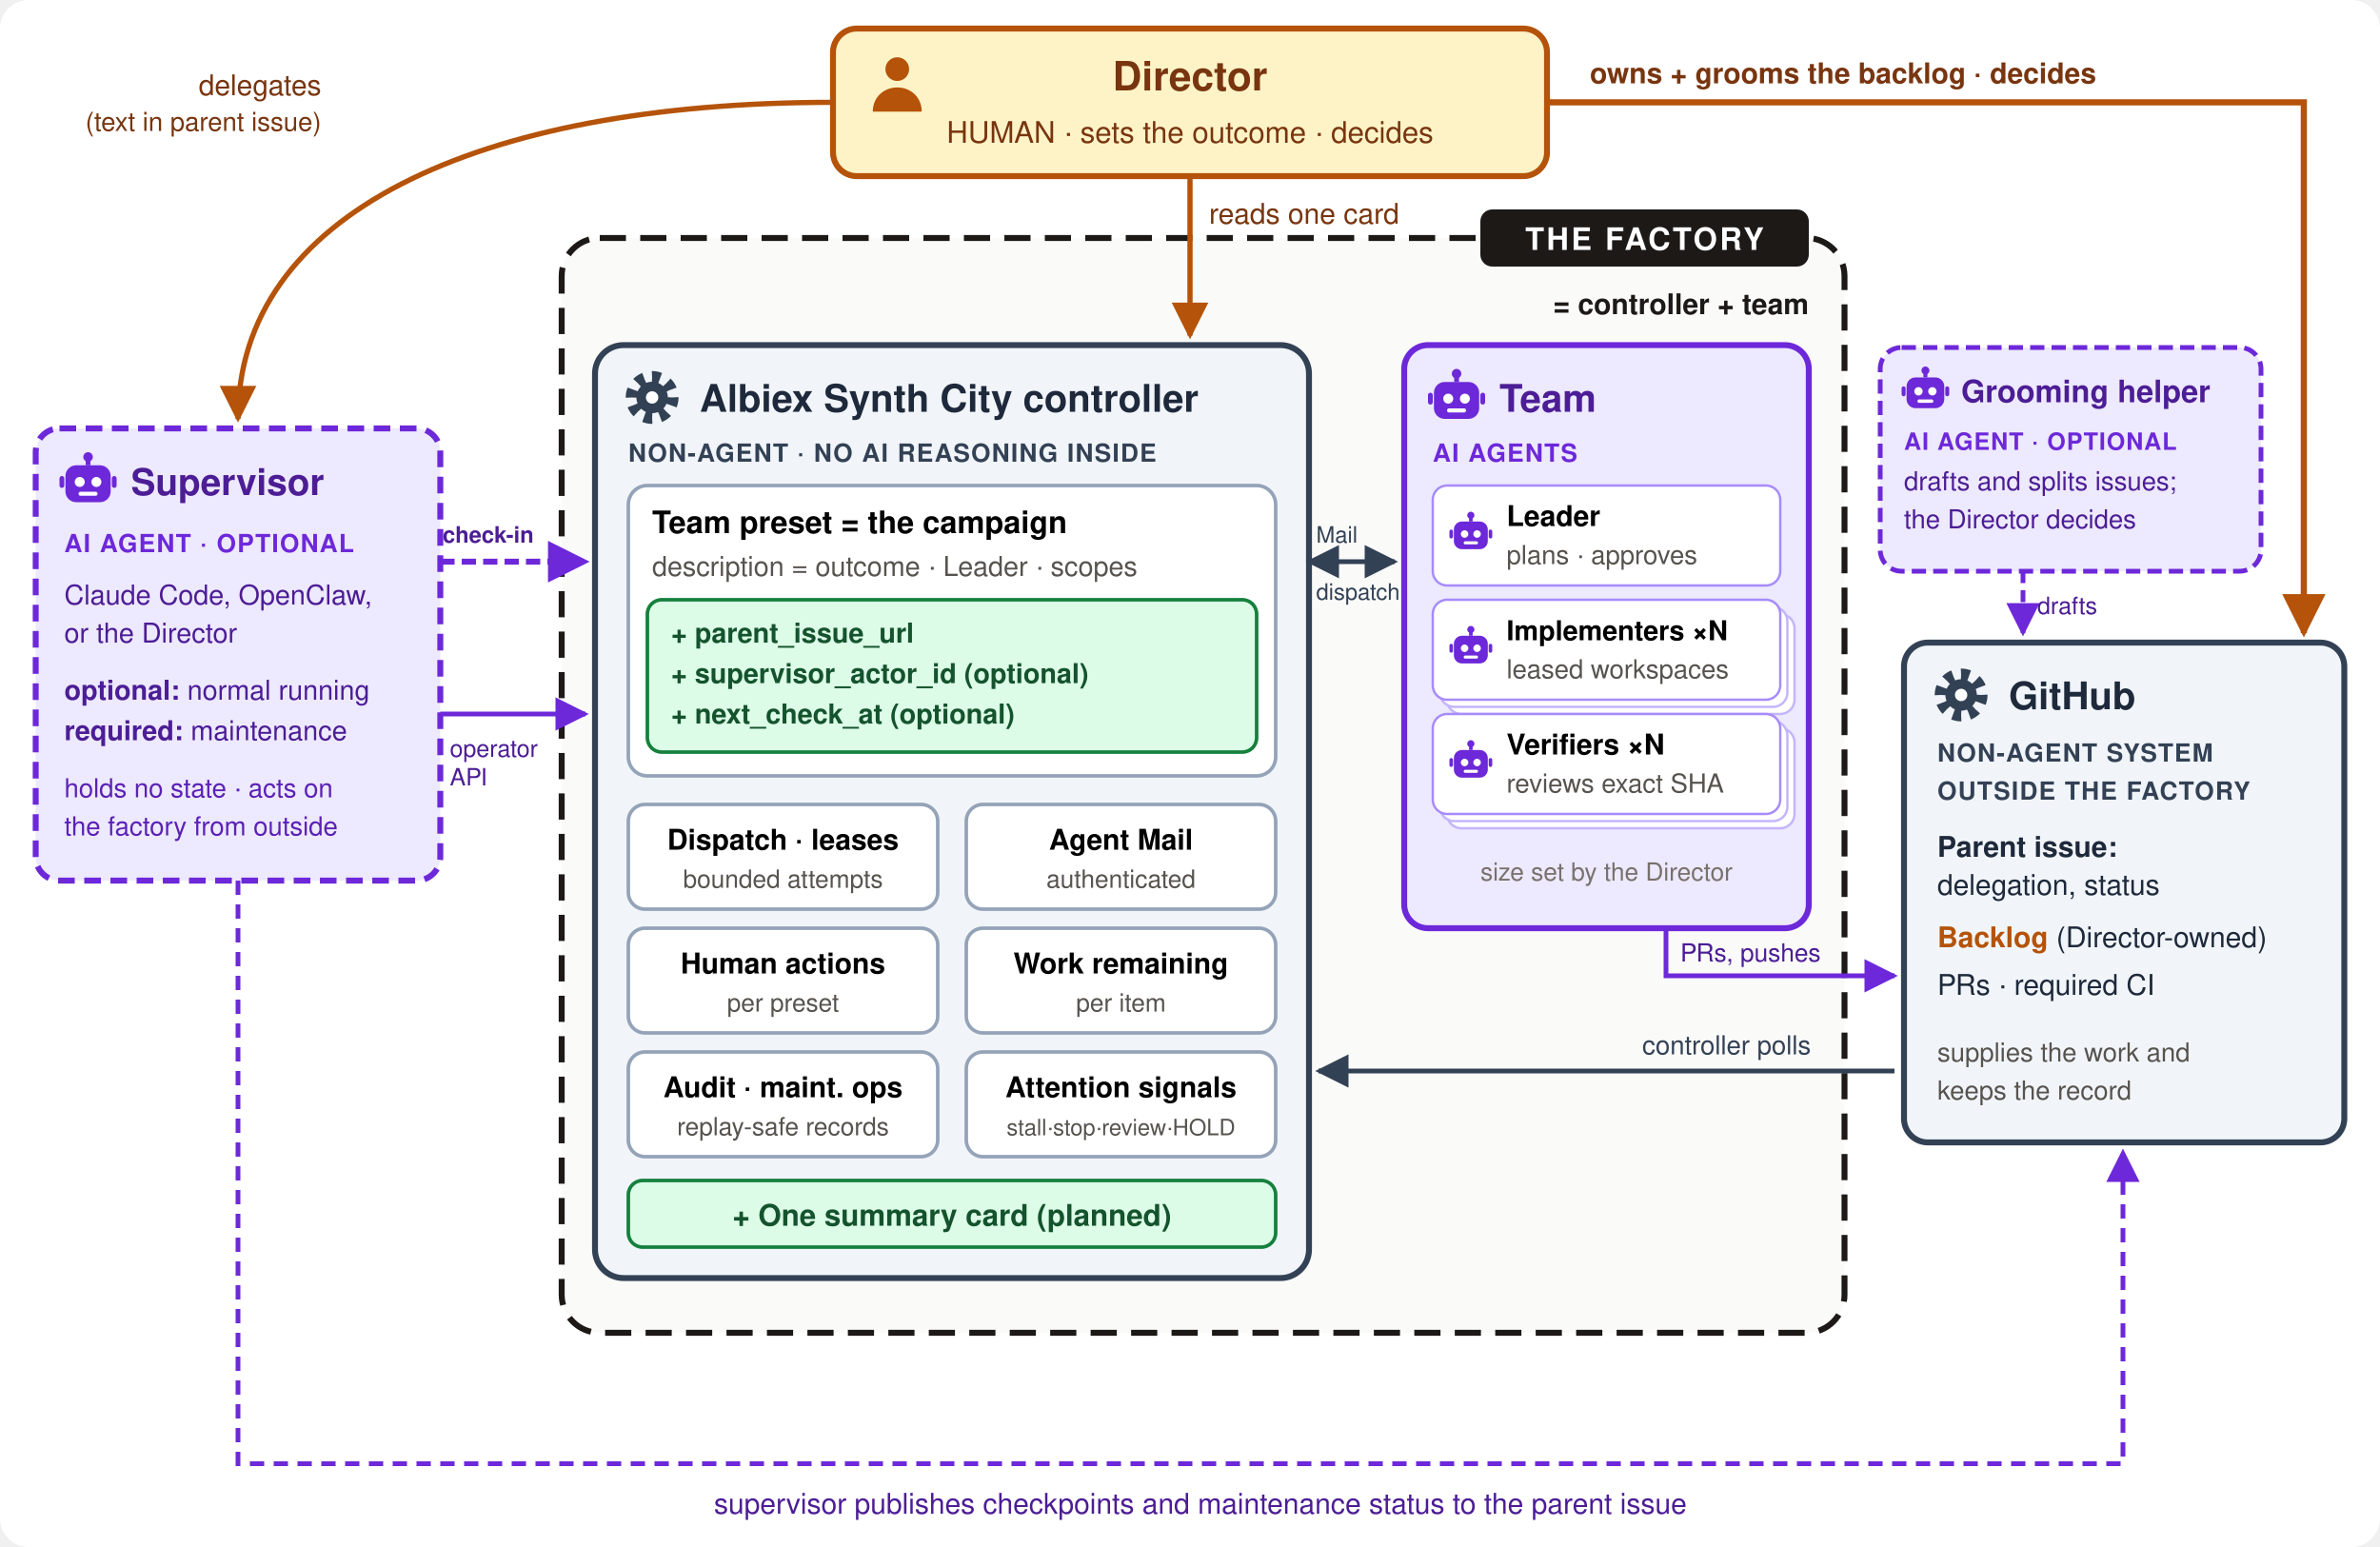
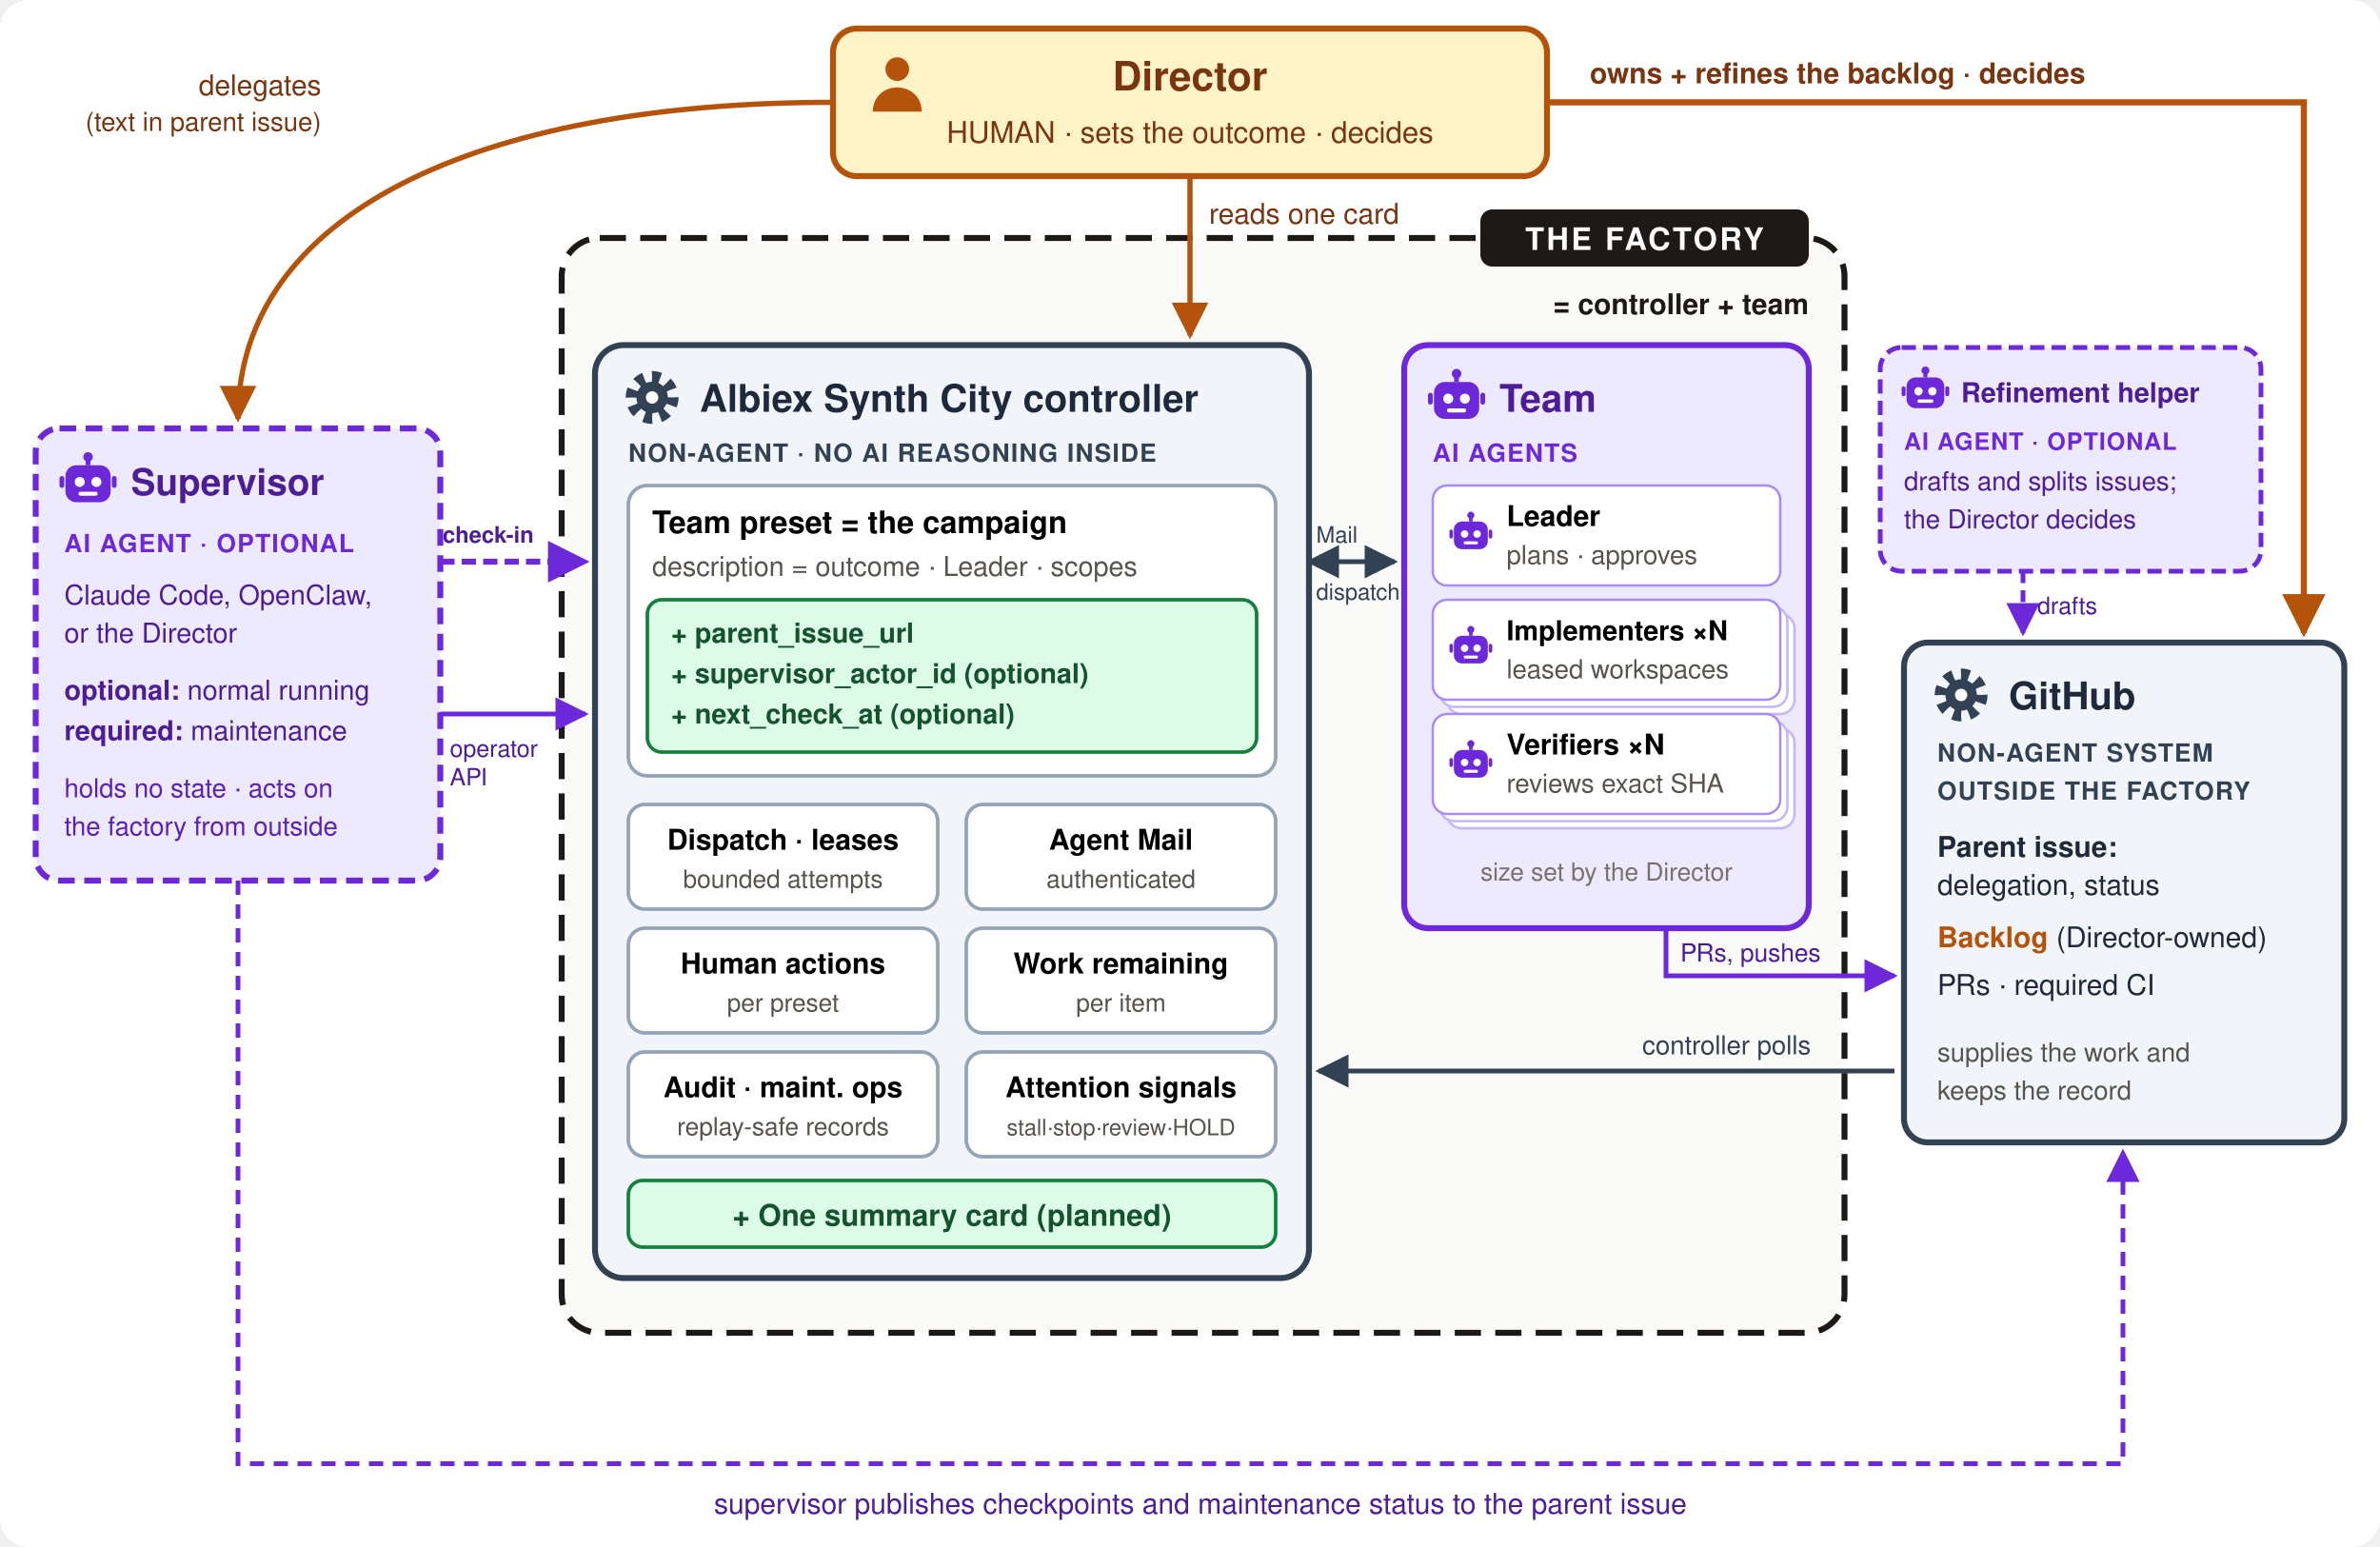
<svg xmlns="http://www.w3.org/2000/svg" viewBox="0 0 1000 650" width="1000" height="650">
  <style>text{font-family:ui-sans-serif,system-ui,-apple-system,"Segoe UI",Helvetica,Arial,sans-serif}</style>
  <defs>
    <symbol id="i-human" viewBox="0 0 24 24">
      <circle cx="12" cy="6.5" r="4.6" />
      <path d="M2.5 23c0-5.6 4.3-9.4 9.5-9.4s9.5 3.8 9.5 9.4z" />
    </symbol>
    <symbol id="i-agent" viewBox="0 0 24 24">
      <rect x="11" y="1.5" width="2" height="4" />
      <circle cx="12" cy="2" r="2" />
      <rect x="2.5" y="5.5" width="19" height="15.5" rx="4.5" />
      <circle cx="8.5" cy="12.5" r="2.1" fill="#fff" />
      <circle cx="15.5" cy="12.5" r="2.1" fill="#fff" />
      <rect x="8" y="16.6" width="8" height="1.7" rx=".8" fill="#fff" />
      <rect x="0" y="10" width="2" height="5" rx="1" />
      <rect x="22" y="10" width="2" height="5" rx="1" />
    </symbol>
    <symbol id="i-system" viewBox="0 0 24 24">
      <circle cx="12" cy="12" r="8.6" fill="none" stroke="currentColor" stroke-width="5" stroke-dasharray="3.4 3.35" />
      <circle cx="12" cy="12" r="6.6" />
      <circle cx="12" cy="12" r="2.6" fill="#fff" />
    </symbol>
  </defs>
  <rect width="100%" height="100%" rx="12" fill="#ffffff" />
  <defs>
    <marker id="mh" viewBox="0 0 10 10" refX="9" refY="5" markerWidth="7" markerHeight="7" orient="auto-start-reverse">
      <path d="M0,0 L10,5 L0,10 z" fill="#b45309" />
    </marker>
    <marker id="ma" viewBox="0 0 10 10" refX="9" refY="5" markerWidth="7" markerHeight="7" orient="auto-start-reverse">
      <path d="M0,0 L10,5 L0,10 z" fill="#6d28d9" />
    </marker>
    <marker id="ms" viewBox="0 0 10 10" refX="9" refY="5" markerWidth="7" markerHeight="7" orient="auto-start-reverse">
      <path d="M0,0 L10,5 L0,10 z" fill="#334155" />
    </marker>
  </defs>
  <rect x="236" y="100" width="539" height="460" rx="16" fill="#fafaf9" stroke="#1c1917" stroke-width="2.5" stroke-dasharray="11 6" />
  <rect x="622" y="88" width="138" height="24" rx="5" fill="#1c1917" />
  <text x="691" y="105" text-anchor="middle" font-size="13" font-weight="800" fill="#fff" letter-spacing="1">THE FACTORY</text>
  <text x="760" y="132" text-anchor="end" font-size="12" font-weight="600" fill="#1c1917">= controller + team</text>
  <rect x="350" y="12" width="300" height="62" rx="10" fill="#fef3c7" stroke="#b45309" stroke-width="2.5" />
  <use href="#i-human" x="364" y="22" width="26" height="26" fill="#b45309" />
  <text x="500" y="38" text-anchor="middle" font-size="17" font-weight="700" fill="#78350f">Director</text>
  <text x="500" y="60" text-anchor="middle" font-size="12.5" fill="#78350f">HUMAN · sets the outcome · decides</text>
  <g transform="translate(-15,0)">
    <rect x="30" y="180" width="170" height="190" rx="10" fill="#ede9fe" stroke="#6d28d9" stroke-width="2.5" stroke-dasharray="7 4" />
    <use href="#i-agent" x="40" y="190" width="24" height="24" fill="#6d28d9" />
    <text x="70" y="208" font-size="15.5" font-weight="700" fill="#4c1d95">Supervisor</text>
    <text x="42" y="232" font-size="10.5" font-weight="700" fill="#6d28d9" letter-spacing=".5">AI AGENT · OPTIONAL</text>
    <text x="42" y="254" font-size="11.5" fill="#4c1d95">Claude Code, OpenClaw,</text>
    <text x="42" y="270" font-size="11.5" fill="#4c1d95">or the Director</text>
    <text x="42" y="294" font-size="11.5" fill="#4c1d95">
      <tspan font-weight="700">optional:</tspan> normal running</text>
    <text x="42" y="311" font-size="11.5" fill="#4c1d95">
      <tspan font-weight="700">required:</tspan> maintenance</text>
    <text x="42" y="335" font-size="11" fill="#5b21b6">holds no state · acts on</text>
    <text x="42" y="351" font-size="11" fill="#5b21b6">the factory from outside</text>
  </g>
  <rect x="250" y="145" width="300" height="392" rx="12" fill="#f1f5f9" stroke="#334155" stroke-width="2.5" />
  <use href="#i-system" x="262" y="155" width="24" height="24" fill="#334155" color="#334155" />
  <text x="294" y="173" font-size="16" font-weight="700" fill="#1e293b">Albiex Synth City controller</text>
  <text x="264" y="194" font-size="10.5" font-weight="700" fill="#334155" letter-spacing=".5">NON-AGENT · NO AI REASONING INSIDE</text>
  <rect x="264" y="204" width="272" height="122" rx="8" fill="#fff" stroke="#94a3b8" stroke-width="1.5" />
  <text x="274" y="224" font-size="13" font-weight="700">Team preset = the campaign</text>
  <text x="274" y="242" font-size="11.5" fill="#57534e">description = outcome · Leader · scopes</text>
  <rect x="272" y="252" width="256" height="64" rx="6" fill="#dcfce7" stroke="#15803d" stroke-width="1.5" />
  <text x="282" y="270" font-size="11.5" fill="#14532d" font-weight="700">+ parent_issue_url</text>
  <text x="282" y="287" font-size="11.5" fill="#14532d" font-weight="700">+ supervisor_actor_id (optional)</text>
  <text x="282" y="304" font-size="11.5" fill="#14532d" font-weight="700">+ next_check_at (optional)</text>
  <g font-size="12" text-anchor="middle">
    <rect x="264" y="338" width="130" height="44" rx="7" fill="#fff" stroke="#94a3b8" stroke-width="1.5" />
    <text x="329" y="357" font-weight="600">Dispatch · leases</text>
    <text x="329" y="373" font-size="10.5" fill="#57534e">bounded attempts</text>
    <rect x="406" y="338" width="130" height="44" rx="7" fill="#fff" stroke="#94a3b8" stroke-width="1.5" />
    <text x="471" y="357" font-weight="600">Agent Mail</text>
    <text x="471" y="373" font-size="10.5" fill="#57534e">authenticated</text>
    <rect x="264" y="390" width="130" height="44" rx="7" fill="#fff" stroke="#94a3b8" stroke-width="1.5" />
    <text x="329" y="409" font-weight="600">Human actions</text>
    <text x="329" y="425" font-size="10.5" fill="#57534e">per preset</text>
    <rect x="406" y="390" width="130" height="44" rx="7" fill="#fff" stroke="#94a3b8" stroke-width="1.5" />
    <text x="471" y="409" font-weight="600">Work remaining</text>
    <text x="471" y="425" font-size="10.5" fill="#57534e">per item</text>
    <rect x="264" y="442" width="130" height="44" rx="7" fill="#fff" stroke="#94a3b8" stroke-width="1.5" />
    <text x="329" y="461" font-weight="600">Audit · maint. ops</text>
    <text x="329" y="477" font-size="10.5" fill="#57534e">replay-safe records</text>
    <rect x="406" y="442" width="130" height="44" rx="7" fill="#fff" stroke="#94a3b8" stroke-width="1.5" />
    <text x="471" y="461" font-weight="600">Attention signals</text>
    <text x="471" y="477" font-size="9.5" fill="#57534e">stall·stop·review·HOLD</text>
  </g>
  <rect x="264" y="496" width="272" height="28" rx="6" fill="#dcfce7" stroke="#15803d" stroke-width="1.5" />
  <text x="400" y="515" text-anchor="middle" font-size="12.5" font-weight="700" fill="#14532d">+ One summary card (planned)</text>
  <rect x="590" y="145" width="170" height="245" rx="10" fill="#ede9fe" stroke="#6d28d9" stroke-width="2.5" />
  <use href="#i-agent" x="600" y="155" width="24" height="24" fill="#6d28d9" />
  <text x="630" y="173" font-size="16" font-weight="700" fill="#4c1d95">Team</text>
  <text x="602" y="194" font-size="10.5" font-weight="700" fill="#6d28d9" letter-spacing=".5">AI AGENTS</text>
  <g font-size="11">
    <rect x="602" y="204" width="146" height="42" rx="6" fill="#fff" stroke="#a78bfa" />
    <use href="#i-agent" x="609" y="215" width="18" height="18" fill="#6d28d9" />
    <text x="633" y="221" font-weight="700" font-size="12">Leader</text>
    <text x="633" y="237" fill="#57534e">plans · approves</text>
    <rect x="608" y="258" width="146" height="42" rx="6" fill="#fff" stroke="#c4b5fd" />
    <rect x="605" y="255" width="146" height="42" rx="6" fill="#fff" stroke="#c4b5fd" />
    <rect x="602" y="252" width="146" height="42" rx="6" fill="#fff" stroke="#a78bfa" />
    <use href="#i-agent" x="609" y="263" width="18" height="18" fill="#6d28d9" />
    <text x="633" y="269" font-weight="700" font-size="11.5">Implementers ×N</text>
    <text x="633" y="285" fill="#57534e">leased workspaces</text>
    <rect x="608" y="306" width="146" height="42" rx="6" fill="#fff" stroke="#c4b5fd" />
    <rect x="605" y="303" width="146" height="42" rx="6" fill="#fff" stroke="#c4b5fd" />
    <rect x="602" y="300" width="146" height="42" rx="6" fill="#fff" stroke="#a78bfa" />
    <use href="#i-agent" x="609" y="311" width="18" height="18" fill="#6d28d9" />
    <text x="633" y="317" font-weight="700" font-size="12">Verifiers ×N</text>
    <text x="633" y="333" fill="#57534e">reviews exact SHA</text>
  </g>
  <text x="675" y="370" text-anchor="middle" font-size="10.5" fill="#78716c">size set by the Director</text>
  <rect x="790" y="146" width="160" height="94" rx="9" fill="#ede9fe" stroke="#6d28d9" stroke-width="2" stroke-dasharray="6 3" />
  <use href="#i-agent" x="799" y="154" width="20" height="20" fill="#6d28d9" />
-   <text x="824" y="169" font-size="13" font-weight="700" fill="#4c1d95">Grooming helper</text>
+   <text x="824" y="169" font-size="11.5" font-weight="700" fill="#4c1d95">Refinement helper</text>
  <text x="800" y="189" font-size="10" font-weight="700" fill="#6d28d9" letter-spacing=".4">AI AGENT · OPTIONAL</text>
  <text x="800" y="206" font-size="11" fill="#4c1d95">drafts and splits issues;</text>
  <text x="800" y="222" font-size="11" fill="#4c1d95">the Director decides</text>
  <path d="M850,240 L850,266" stroke="#6d28d9" stroke-width="2" fill="none" marker-end="url(#ma)" stroke-dasharray="5 3" />
  <text x="856" y="258" font-size="10" fill="#4c1d95">drafts</text>
  <rect x="800" y="270" width="185" height="210" rx="10" fill="#f1f5f9" stroke="#334155" stroke-width="2.5" />
  <use href="#i-system" x="812" y="280" width="24" height="24" fill="#334155" color="#334155" />
  <text x="844" y="298" font-size="16" font-weight="700" fill="#1e293b">GitHub</text>
  <text x="814" y="320" font-size="10.5" font-weight="700" fill="#334155" letter-spacing=".5">NON-AGENT SYSTEM</text>
  <text x="814" y="336" font-size="10.5" font-weight="700" fill="#334155" letter-spacing=".5">OUTSIDE THE FACTORY</text>
  <text x="814" y="360" font-size="12" fill="#1e293b">
    <tspan font-weight="700">Parent issue:</tspan>
  </text>
  <text x="814" y="376" font-size="12" fill="#1e293b">delegation, status</text>
  <text x="814" y="398" font-size="12" fill="#1e293b">
    <tspan font-weight="700" fill="#b45309">Backlog</tspan> (Director-owned)</text>
  <text x="814" y="418" font-size="12" fill="#1e293b">PRs · required CI</text>
  <text x="814" y="446" font-size="11" fill="#57534e">supplies the work and</text>
  <text x="814" y="462" font-size="11" fill="#57534e">keeps the record</text>
  <path d="M500,74 L500,141" stroke="#b45309" stroke-width="2.2" fill="none" marker-end="url(#mh)" />
  <text x="508" y="94" font-size="12" fill="#78350f">reads one card</text>
  <path d="M650,43 L968,43 L968,266" stroke="#b45309" stroke-width="2.6" fill="none" marker-end="url(#mh)" />
-   <text x="668" y="35" font-size="12" font-weight="700" fill="#78350f">owns + grooms the backlog · decides</text>
+   <text x="668" y="35" font-size="12" font-weight="700" fill="#78350f">owns + refines the backlog · decides</text>
  <path d="M350,43 C200,43 100,90 100,176" stroke="#b45309" stroke-width="2.2" fill="none" marker-end="url(#mh)" />
  <text x="135" y="40" text-anchor="end" font-size="12" fill="#78350f">delegates</text>
  <text x="135" y="55" text-anchor="end" font-size="11" fill="#78350f">(text in parent issue)</text>
  <path d="M185,236 L246,236" stroke="#6d28d9" stroke-width="2.5" fill="none" marker-end="url(#ma)" stroke-dasharray="6 3" />
  <text x="186" y="228" font-size="9.5" fill="#4c1d95" font-weight="700">check-in</text>
  <path d="M185,300 L246,300" stroke="#6d28d9" stroke-width="2" fill="none" marker-end="url(#ma)" />
  <text x="189" y="318" font-size="10" fill="#4c1d95">operator</text>
  <text x="189" y="330" font-size="10" fill="#4c1d95">API</text>
  <path d="M100,370 L100,615 L892,615 L892,484" stroke="#6d28d9" stroke-width="2" fill="none" marker-end="url(#ma)" stroke-dasharray="6 4" />
  <text x="300" y="636" font-size="12" fill="#4c1d95">supervisor publishes checkpoints and maintenance status to the parent issue</text>
  <path d="M700,390 L700,410 L796,410" stroke="#6d28d9" stroke-width="2" fill="none" marker-end="url(#ma)" />
  <text x="706" y="404" font-size="10.5" fill="#4c1d95">PRs, pushes</text>
  <path d="M550,236 L586,236" stroke="#334155" stroke-width="2" fill="none" marker-end="url(#ms)" marker-start="url(#ms)" />
  <text x="553" y="228" font-size="9.5" fill="#334155">Mail</text>
  <text x="553" y="252" font-size="9.5" fill="#334155">dispatch</text>
  <path d="M796,450 L554,450" stroke="#334155" stroke-width="2" fill="none" marker-end="url(#ms)" />
  <text x="690" y="443" font-size="11" fill="#334155">controller polls</text>
</svg>
